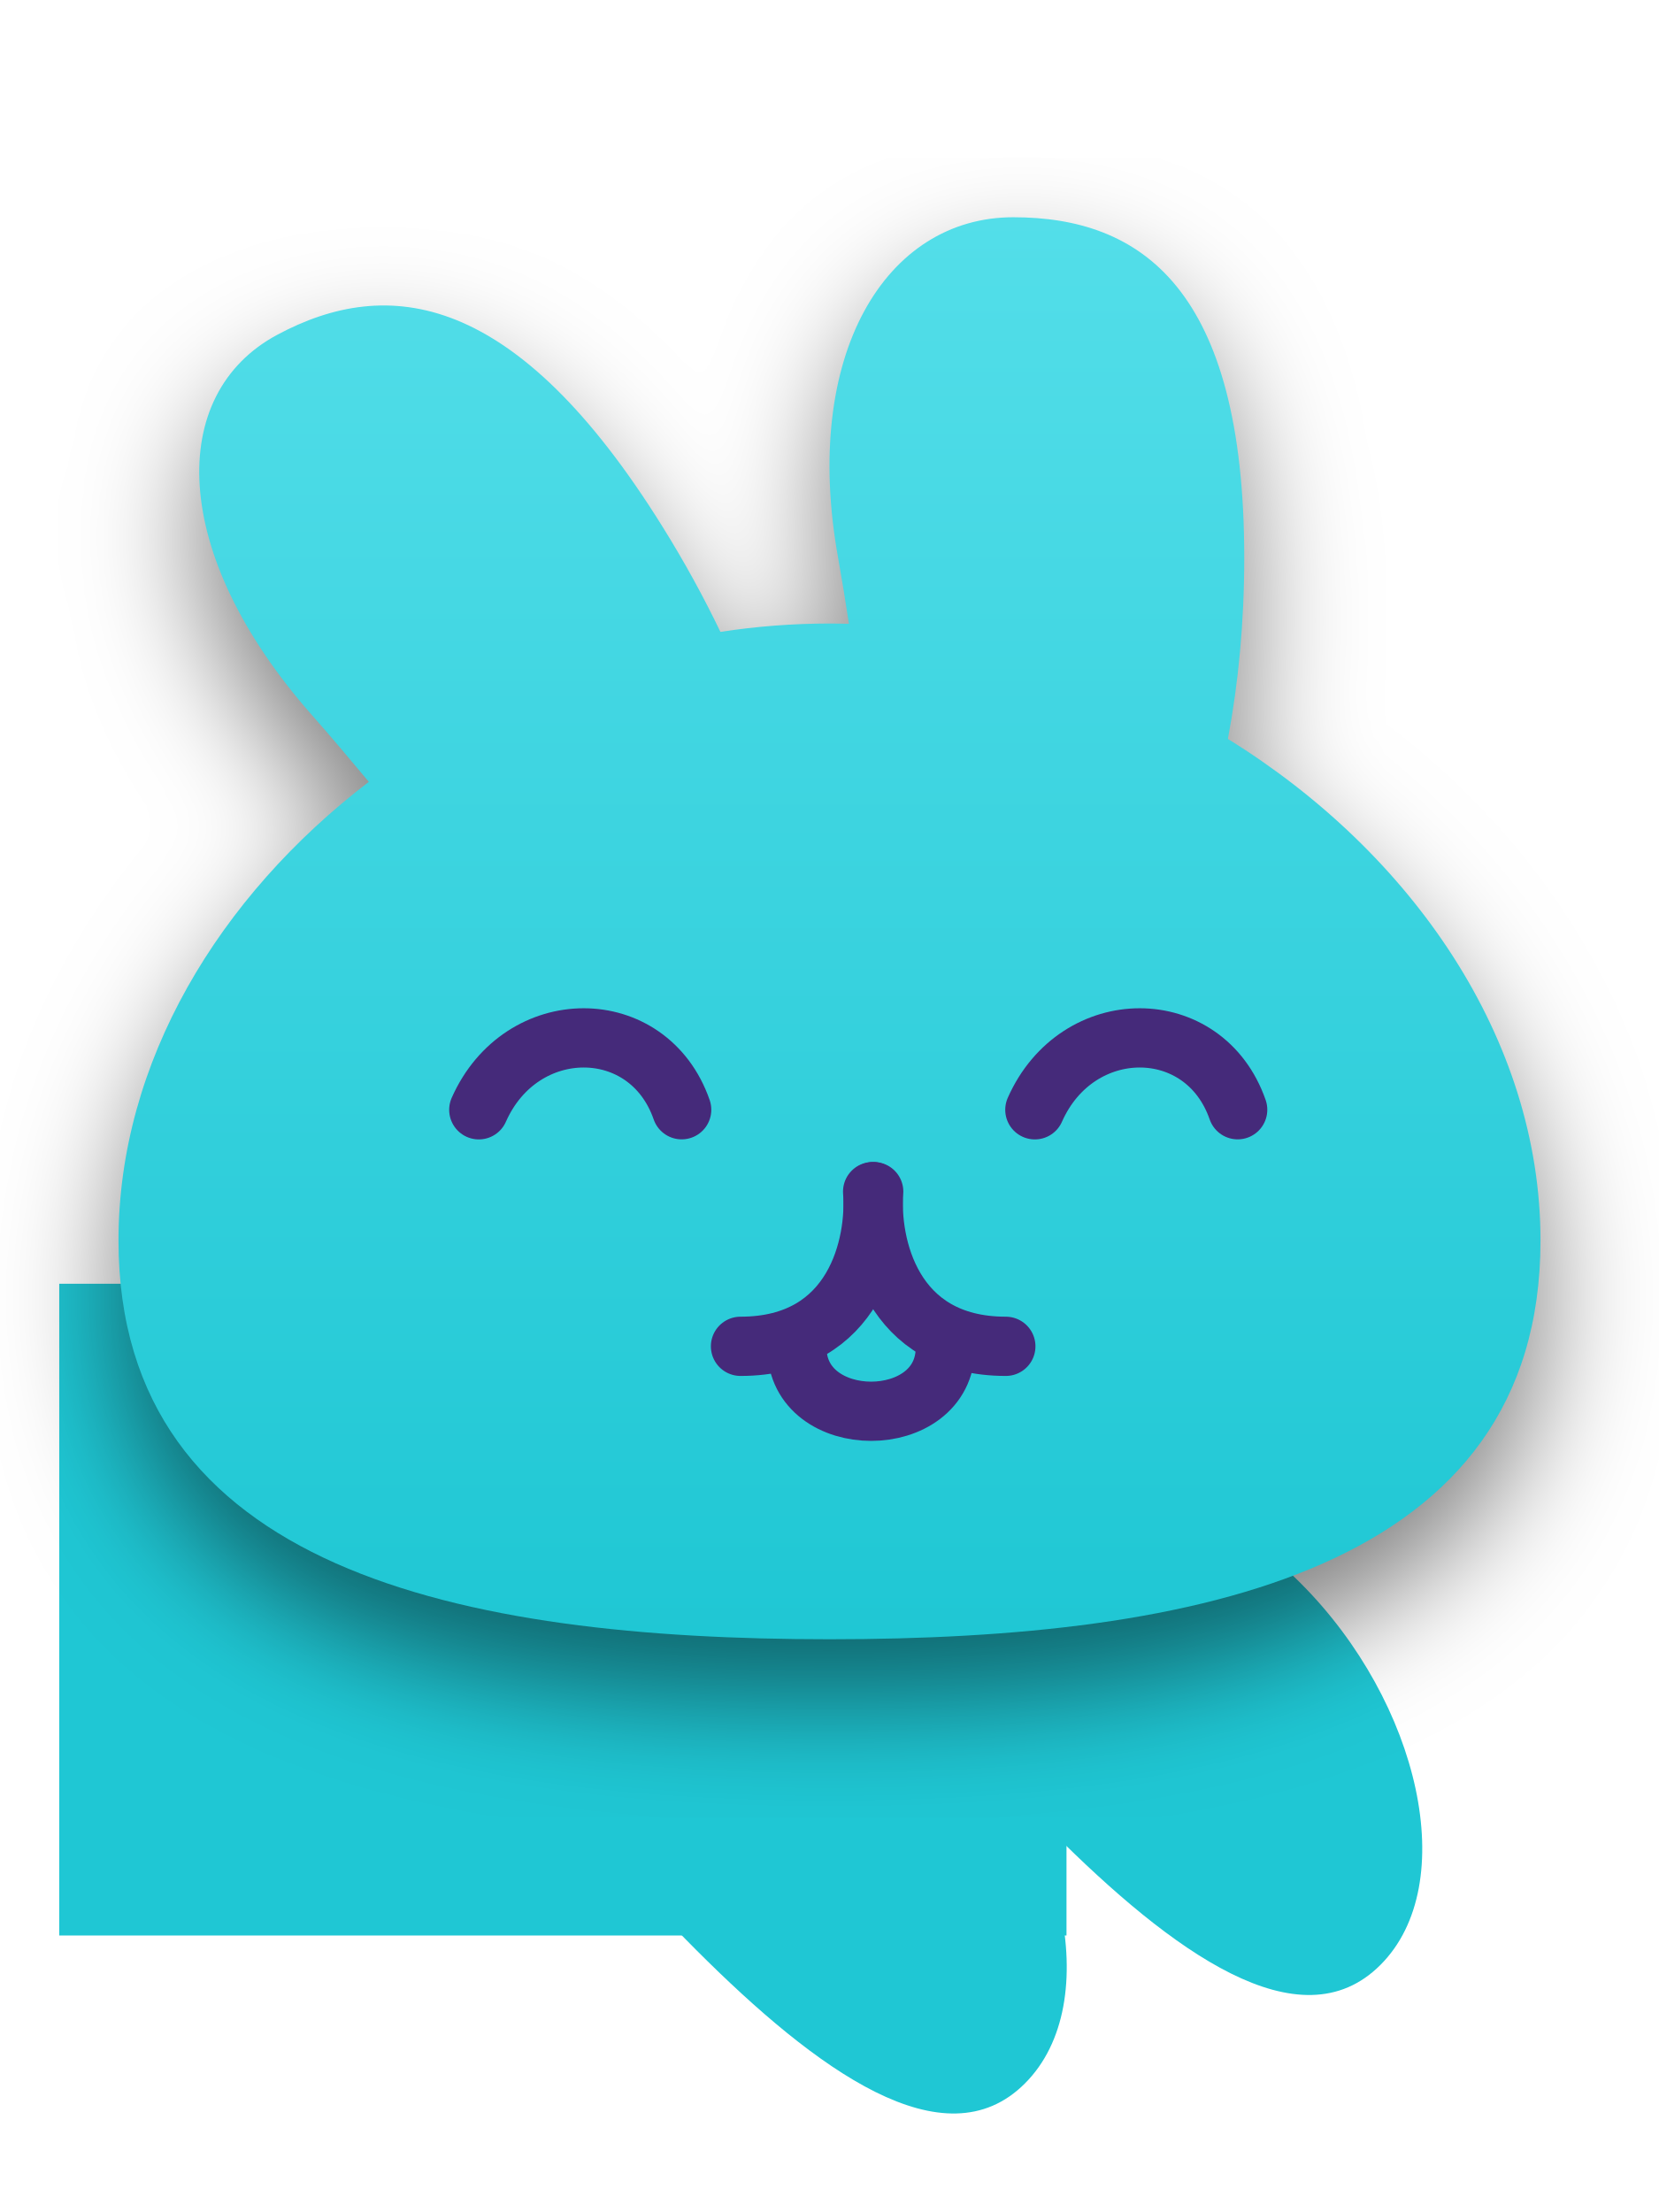
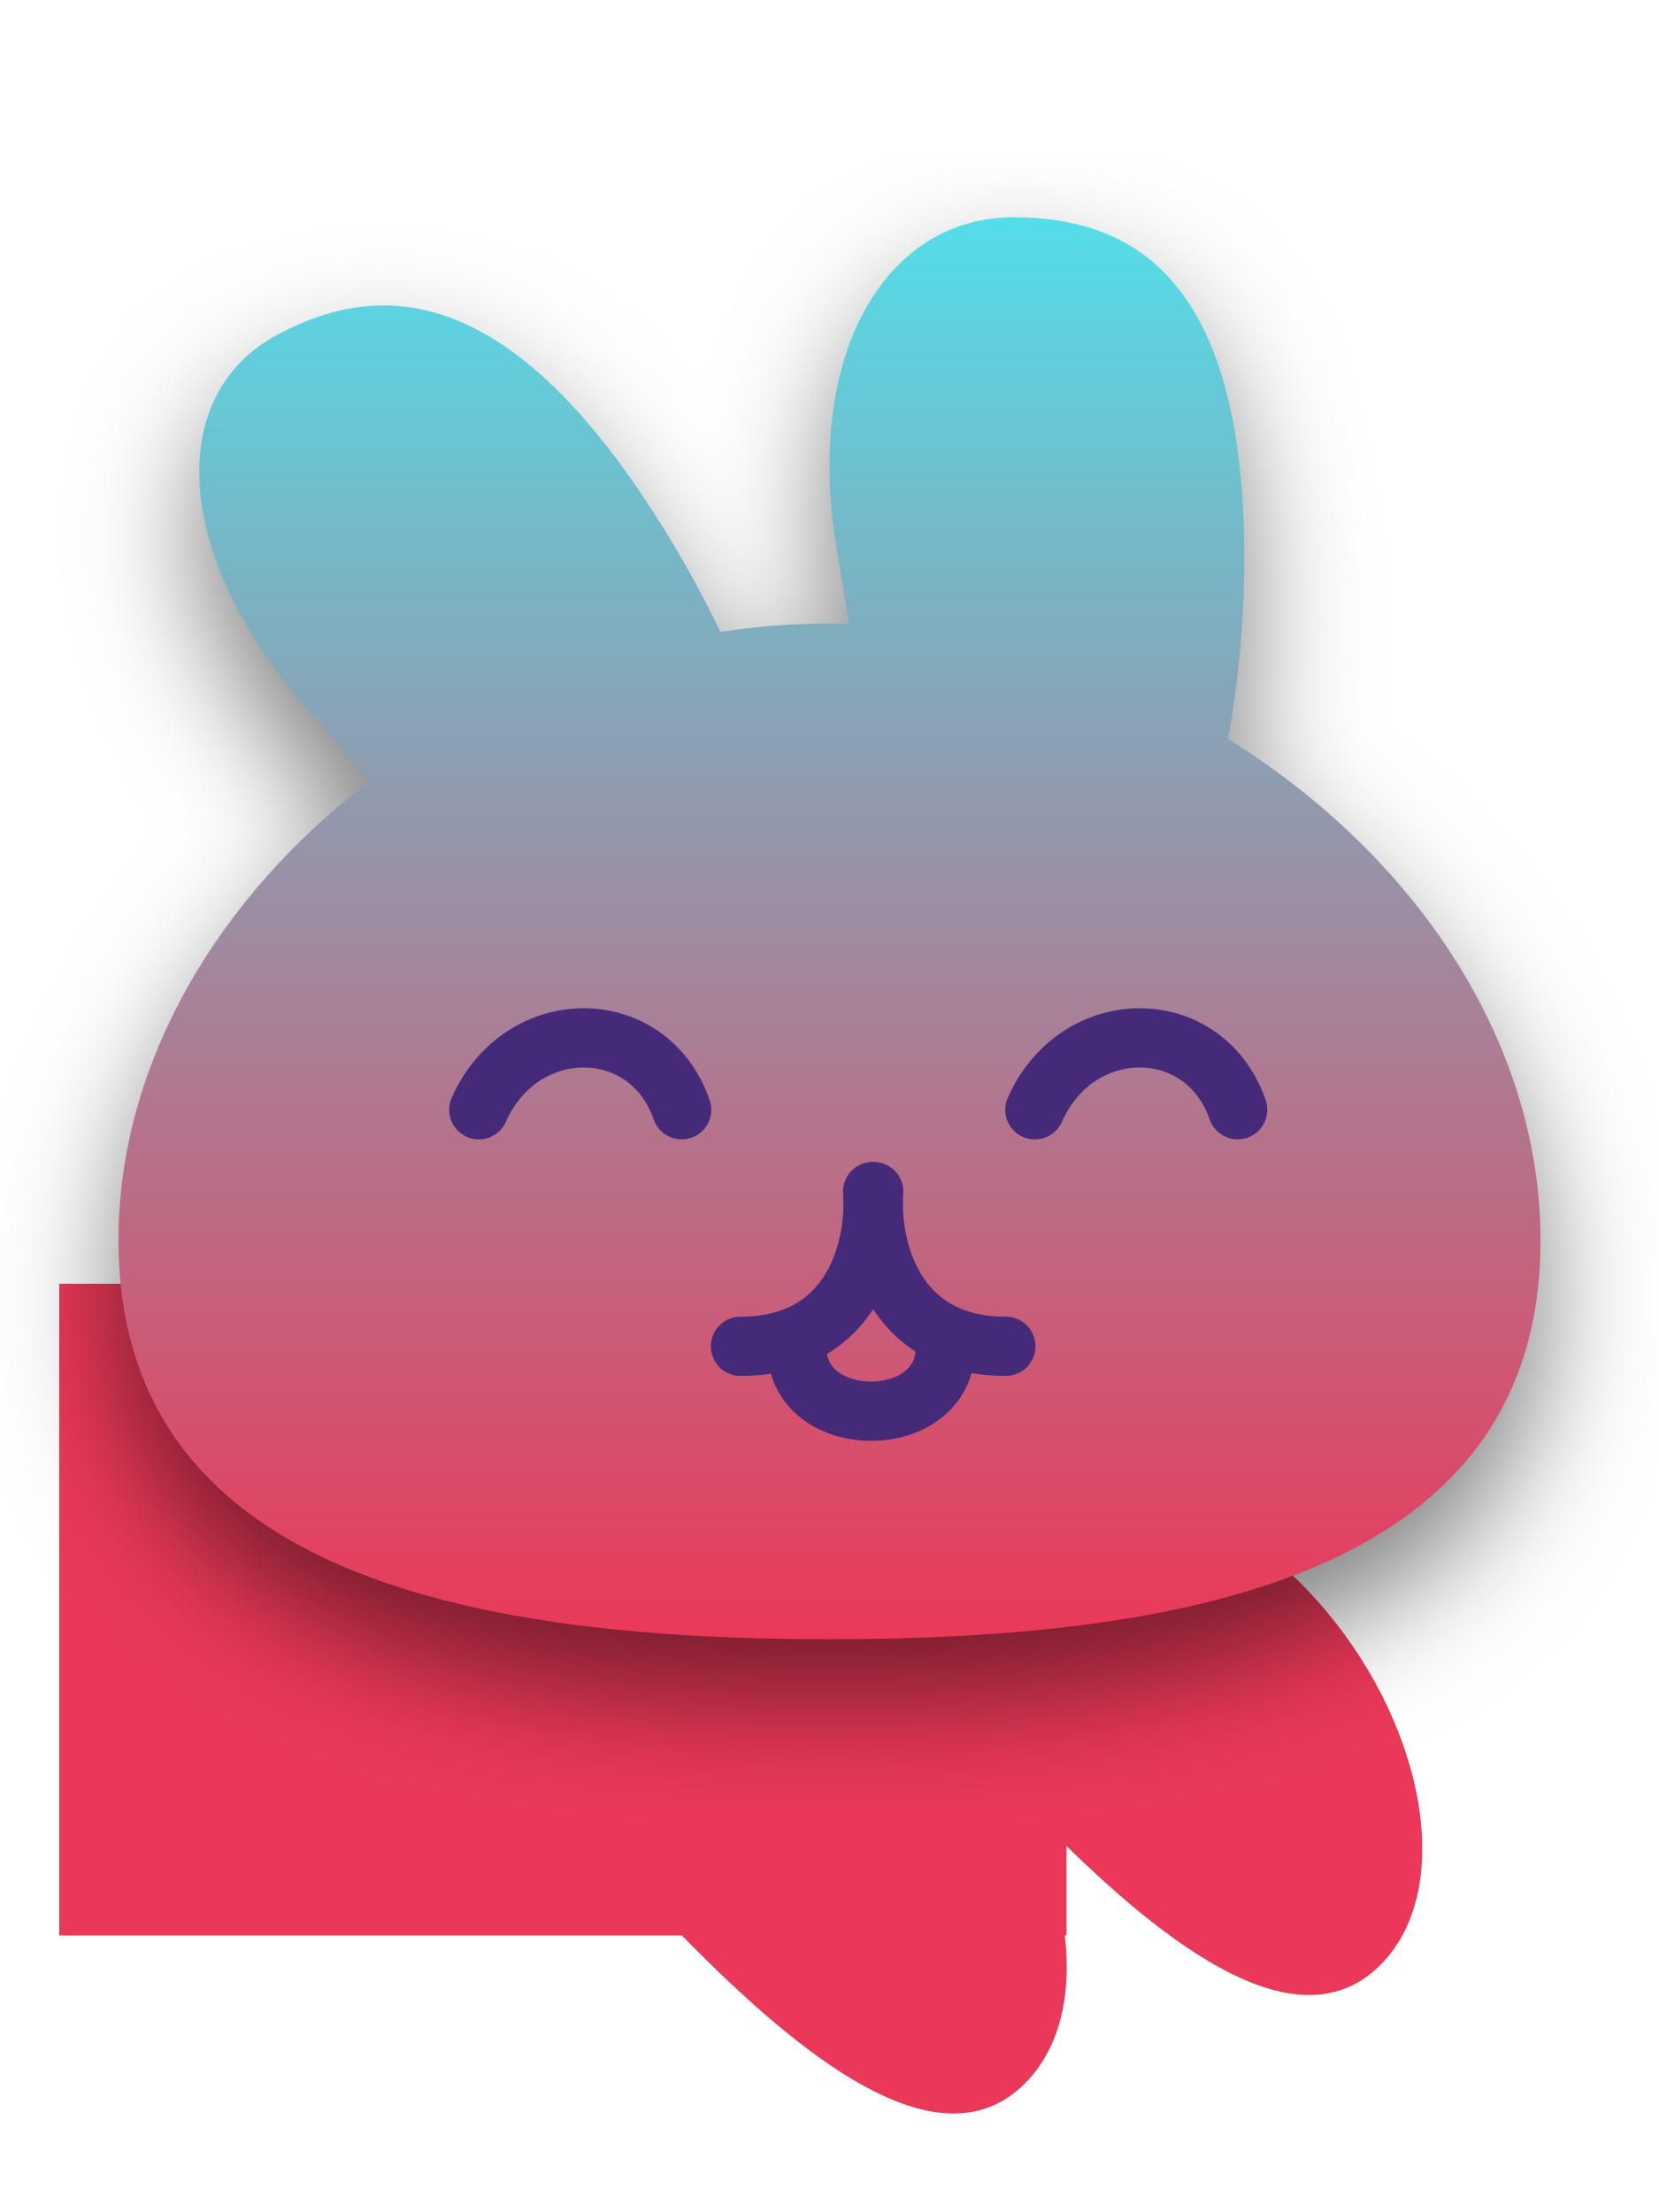
<svg xmlns="http://www.w3.org/2000/svg" width="24" height="32" viewBox="0 0 28 32" fill="none">
-   <rect x="1" y="19" width="17" height="11" fill="#1FC7D4" />
-   <path d="M9.507 24.706C8.146 26.067 9.738 28.231 11.755 30.249C13.773 32.267 15.938 33.858 17.298 32.497C18.659 31.137 17.968 28.071 15.951 26.053C13.933 24.036 10.868 23.345 9.507 24.706Z" fill="#1FC7D4" />
-   <path d="M15.507 22.706C14.146 24.067 15.738 26.231 17.756 28.249C19.773 30.267 21.938 31.858 23.298 30.497C24.659 29.137 23.968 26.071 21.951 24.053C19.933 22.036 16.868 21.345 15.507 22.706Z" fill="#1FC7D4" />
+   <rect x="1" y="19" width="17" height="11" fill="#eb3858" />
+   <path d="M9.507 24.706C8.146 26.067 9.738 28.231 11.755 30.249C13.773 32.267 15.938 33.858 17.298 32.497C18.659 31.137 17.968 28.071 15.951 26.053C13.933 24.036 10.868 23.345 9.507 24.706Z" fill="#eb3858" />
+   <path d="M15.507 22.706C14.146 24.067 15.738 26.231 17.756 28.249C19.773 30.267 21.938 31.858 23.298 30.497C24.659 29.137 23.968 26.071 21.951 24.053C19.933 22.036 16.868 21.345 15.507 22.706Z" fill="#eb3858" />
  <g filter="url(#filter0_d)">
    <path fill-rule="evenodd" clip-rule="evenodd" d="M14.146 6.752C14.21 7.109 14.27 7.481 14.328 7.862C14.219 7.859 14.11 7.857 14 7.857C13.38 7.857 12.765 7.905 12.159 7.998C11.879 7.415 11.555 6.822 11.187 6.231C8.699 2.229 6.538 1.987 4.679 2.984C2.819 3.981 2.856 6.676 5.267 9.405C5.581 9.761 5.901 10.14 6.225 10.529C3.69 12.466 2 15.264 2 18.27C2 23.829 7.785 25 14 25C20.215 25 26 23.829 26 18.27C26 14.866 23.832 11.727 20.724 9.805C20.902 8.86 21 7.83 21 6.752C21 2.196 19.255 1 17.102 1C14.95 1 13.526 3.318 14.146 6.752Z" fill="url(#paint0_linear_bunnyhead_max)" />
  </g>
  <path d="M11.505 16.063C10.944 14.446 8.797 14.446 8.081 16.064" stroke="#452A7A" stroke-linecap="round" />
  <path d="M20.889 16.063C20.328 14.446 18.182 14.446 17.466 16.064" stroke="#452A7A" stroke-linecap="round" />
  <path d="M14.728 17.445C14.796 18.315 14.445 20.056 12.498 20.056" stroke="#452A7A" stroke-linecap="round" />
  <path d="M14.746 17.445C14.678 18.315 15.03 20.056 16.976 20.056" stroke="#452A7A" stroke-linecap="round" />
  <path d="M13.45 20.079C13.45 21.51 15.955 21.51 15.955 20.079" stroke="#452A7A" stroke-linecap="round" />
  <defs>
    <filter id="filter0_d" x="0" y="0" width="28" height="28" filterUnits="userSpaceOnUse" color-interpolation-filters="sRGB">
      <feFlood flood-opacity="0" result="BackgroundImageFix" />
      <feColorMatrix in="SourceAlpha" type="matrix" values="0 0 0 0 0 0 0 0 0 0 0 0 0 0 0 0 0 0 127 0" />
      <feOffset dy="1" />
      <feGaussianBlur stdDeviation="1" />
      <feColorMatrix type="matrix" values="0 0 0 0 0 0 0 0 0 0 0 0 0 0 0 0 0 0 0.5 0" />
      <feBlend mode="normal" in2="BackgroundImageFix" result="effect1_dropShadow" />
      <feBlend mode="normal" in="SourceGraphic" in2="effect1_dropShadow" result="shape" />
    </filter>
    <linearGradient id="paint0_linear_bunnyhead_max" x1="14" y1="1" x2="14" y2="25" gradientUnits="userSpaceOnUse">
      <stop stop-color="#53DEE9" />
-       <stop offset="1" stop-color="#1FC7D4" />
+       <stop offset="1" stop-color="#eb3858" />
    </linearGradient>
  </defs>
</svg>
